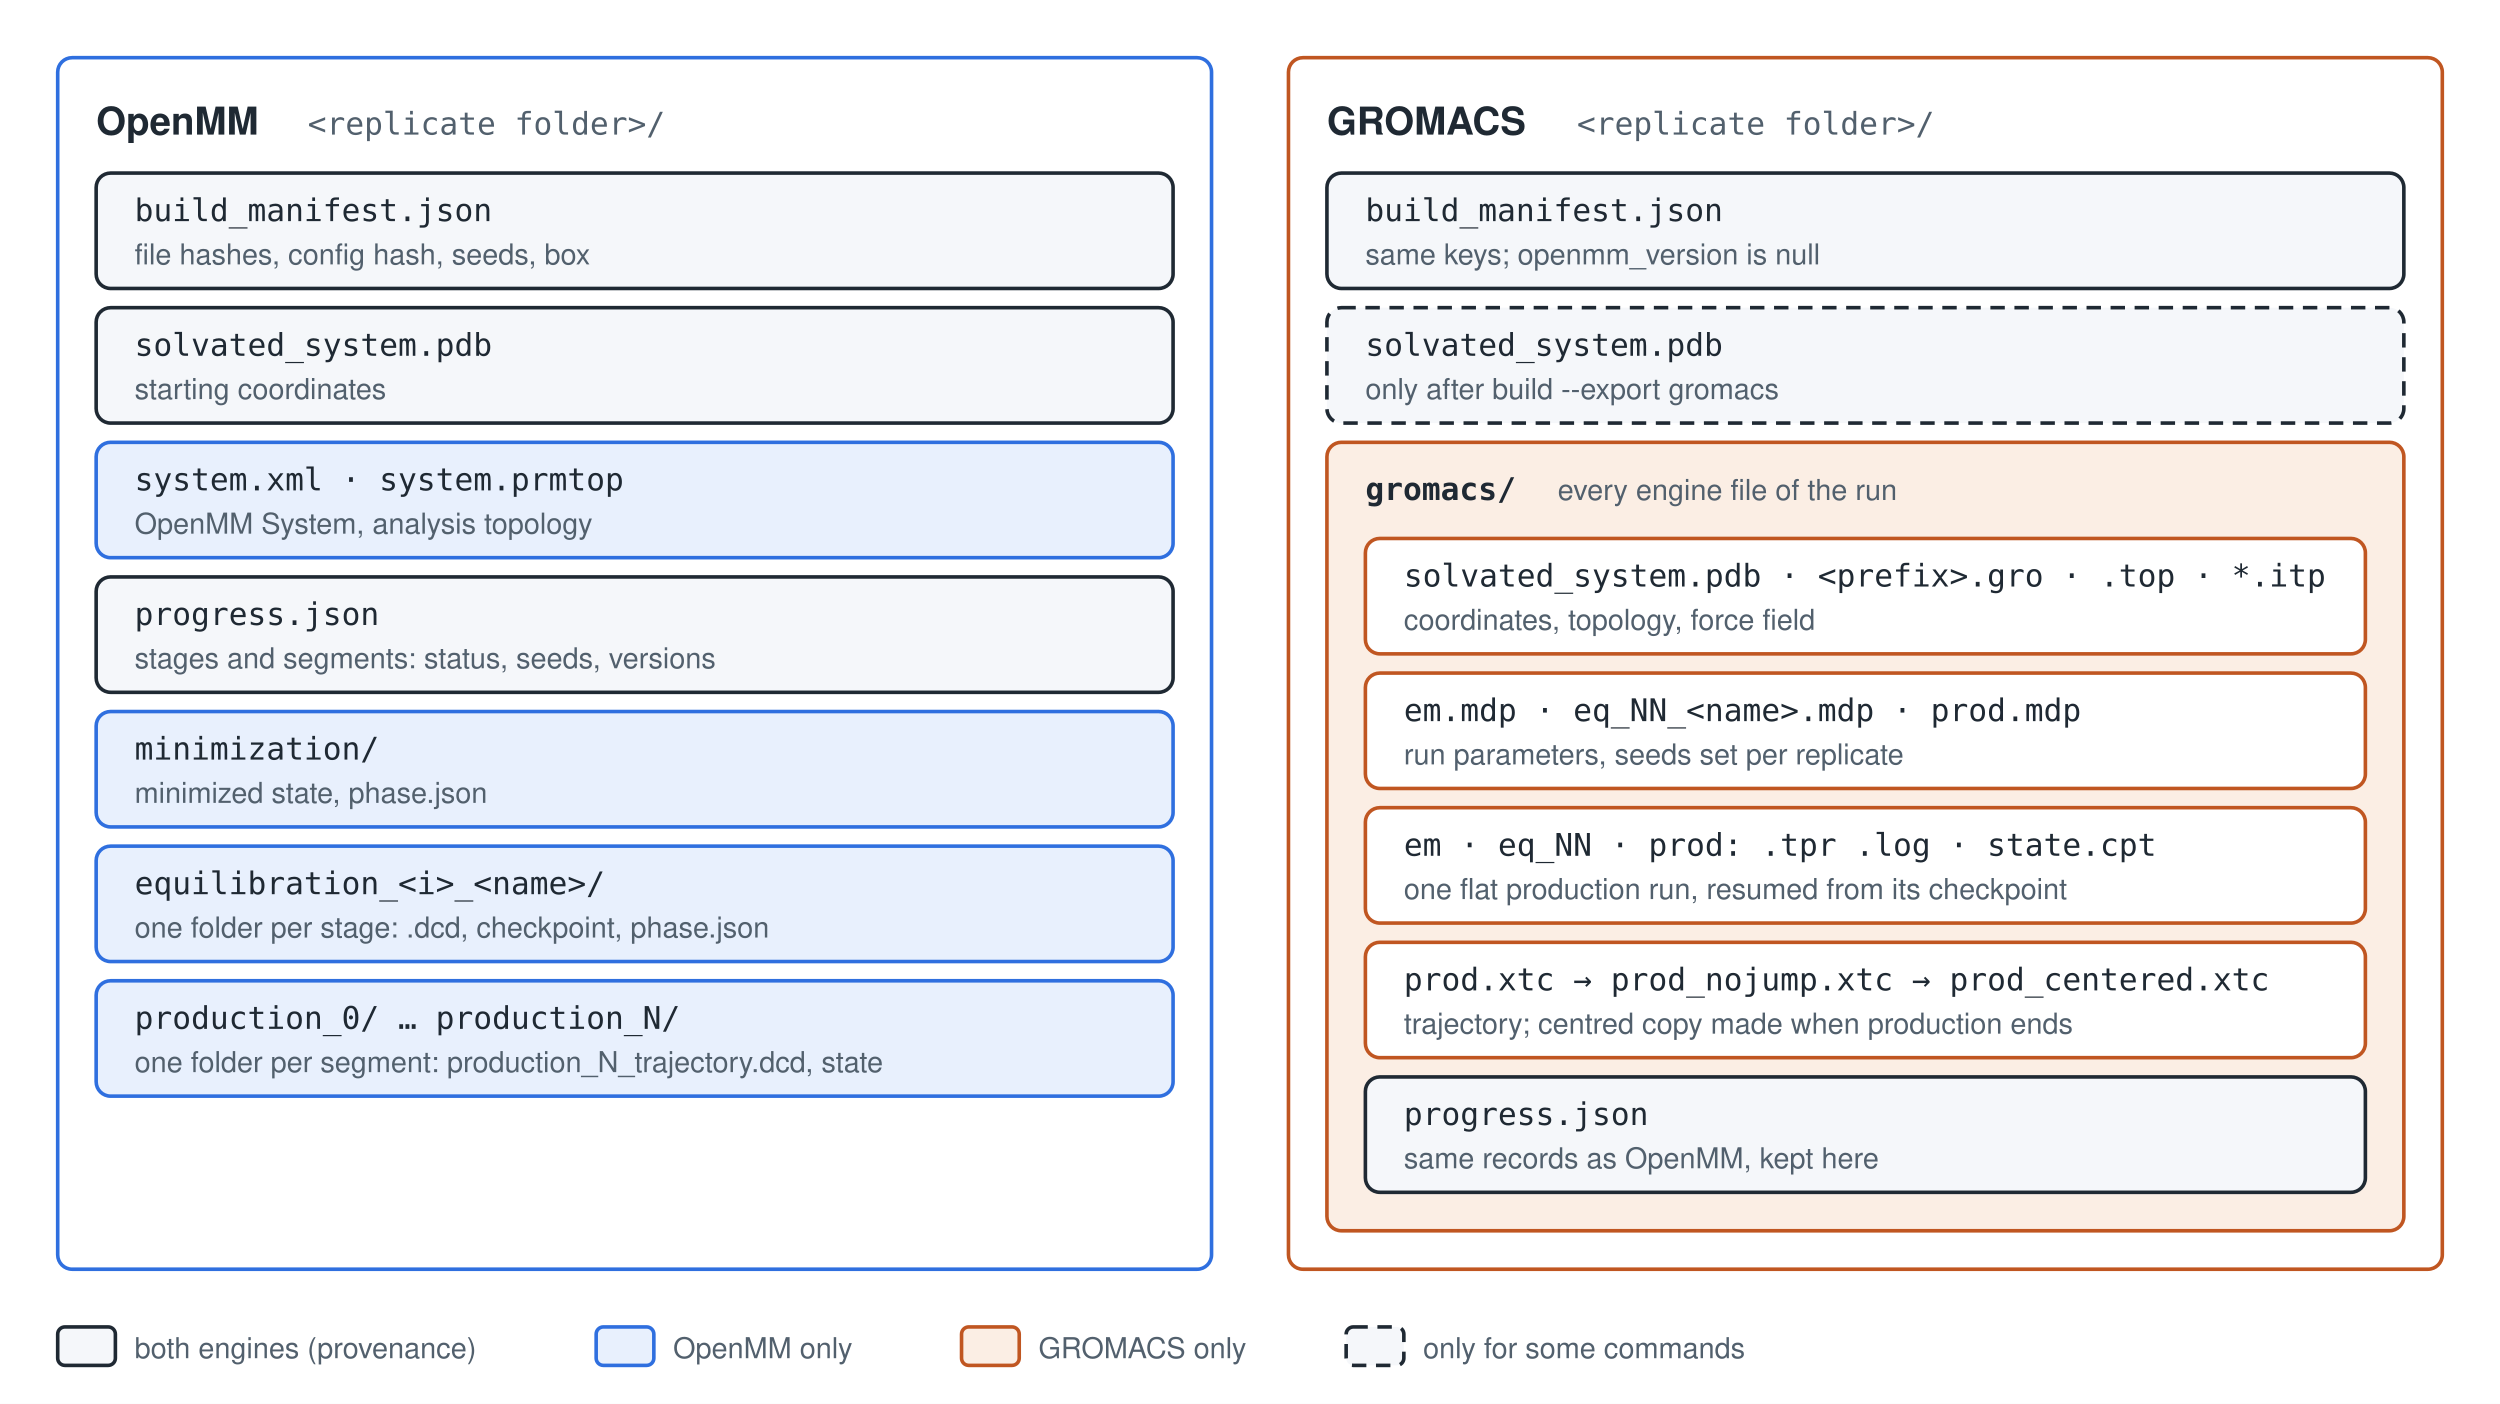
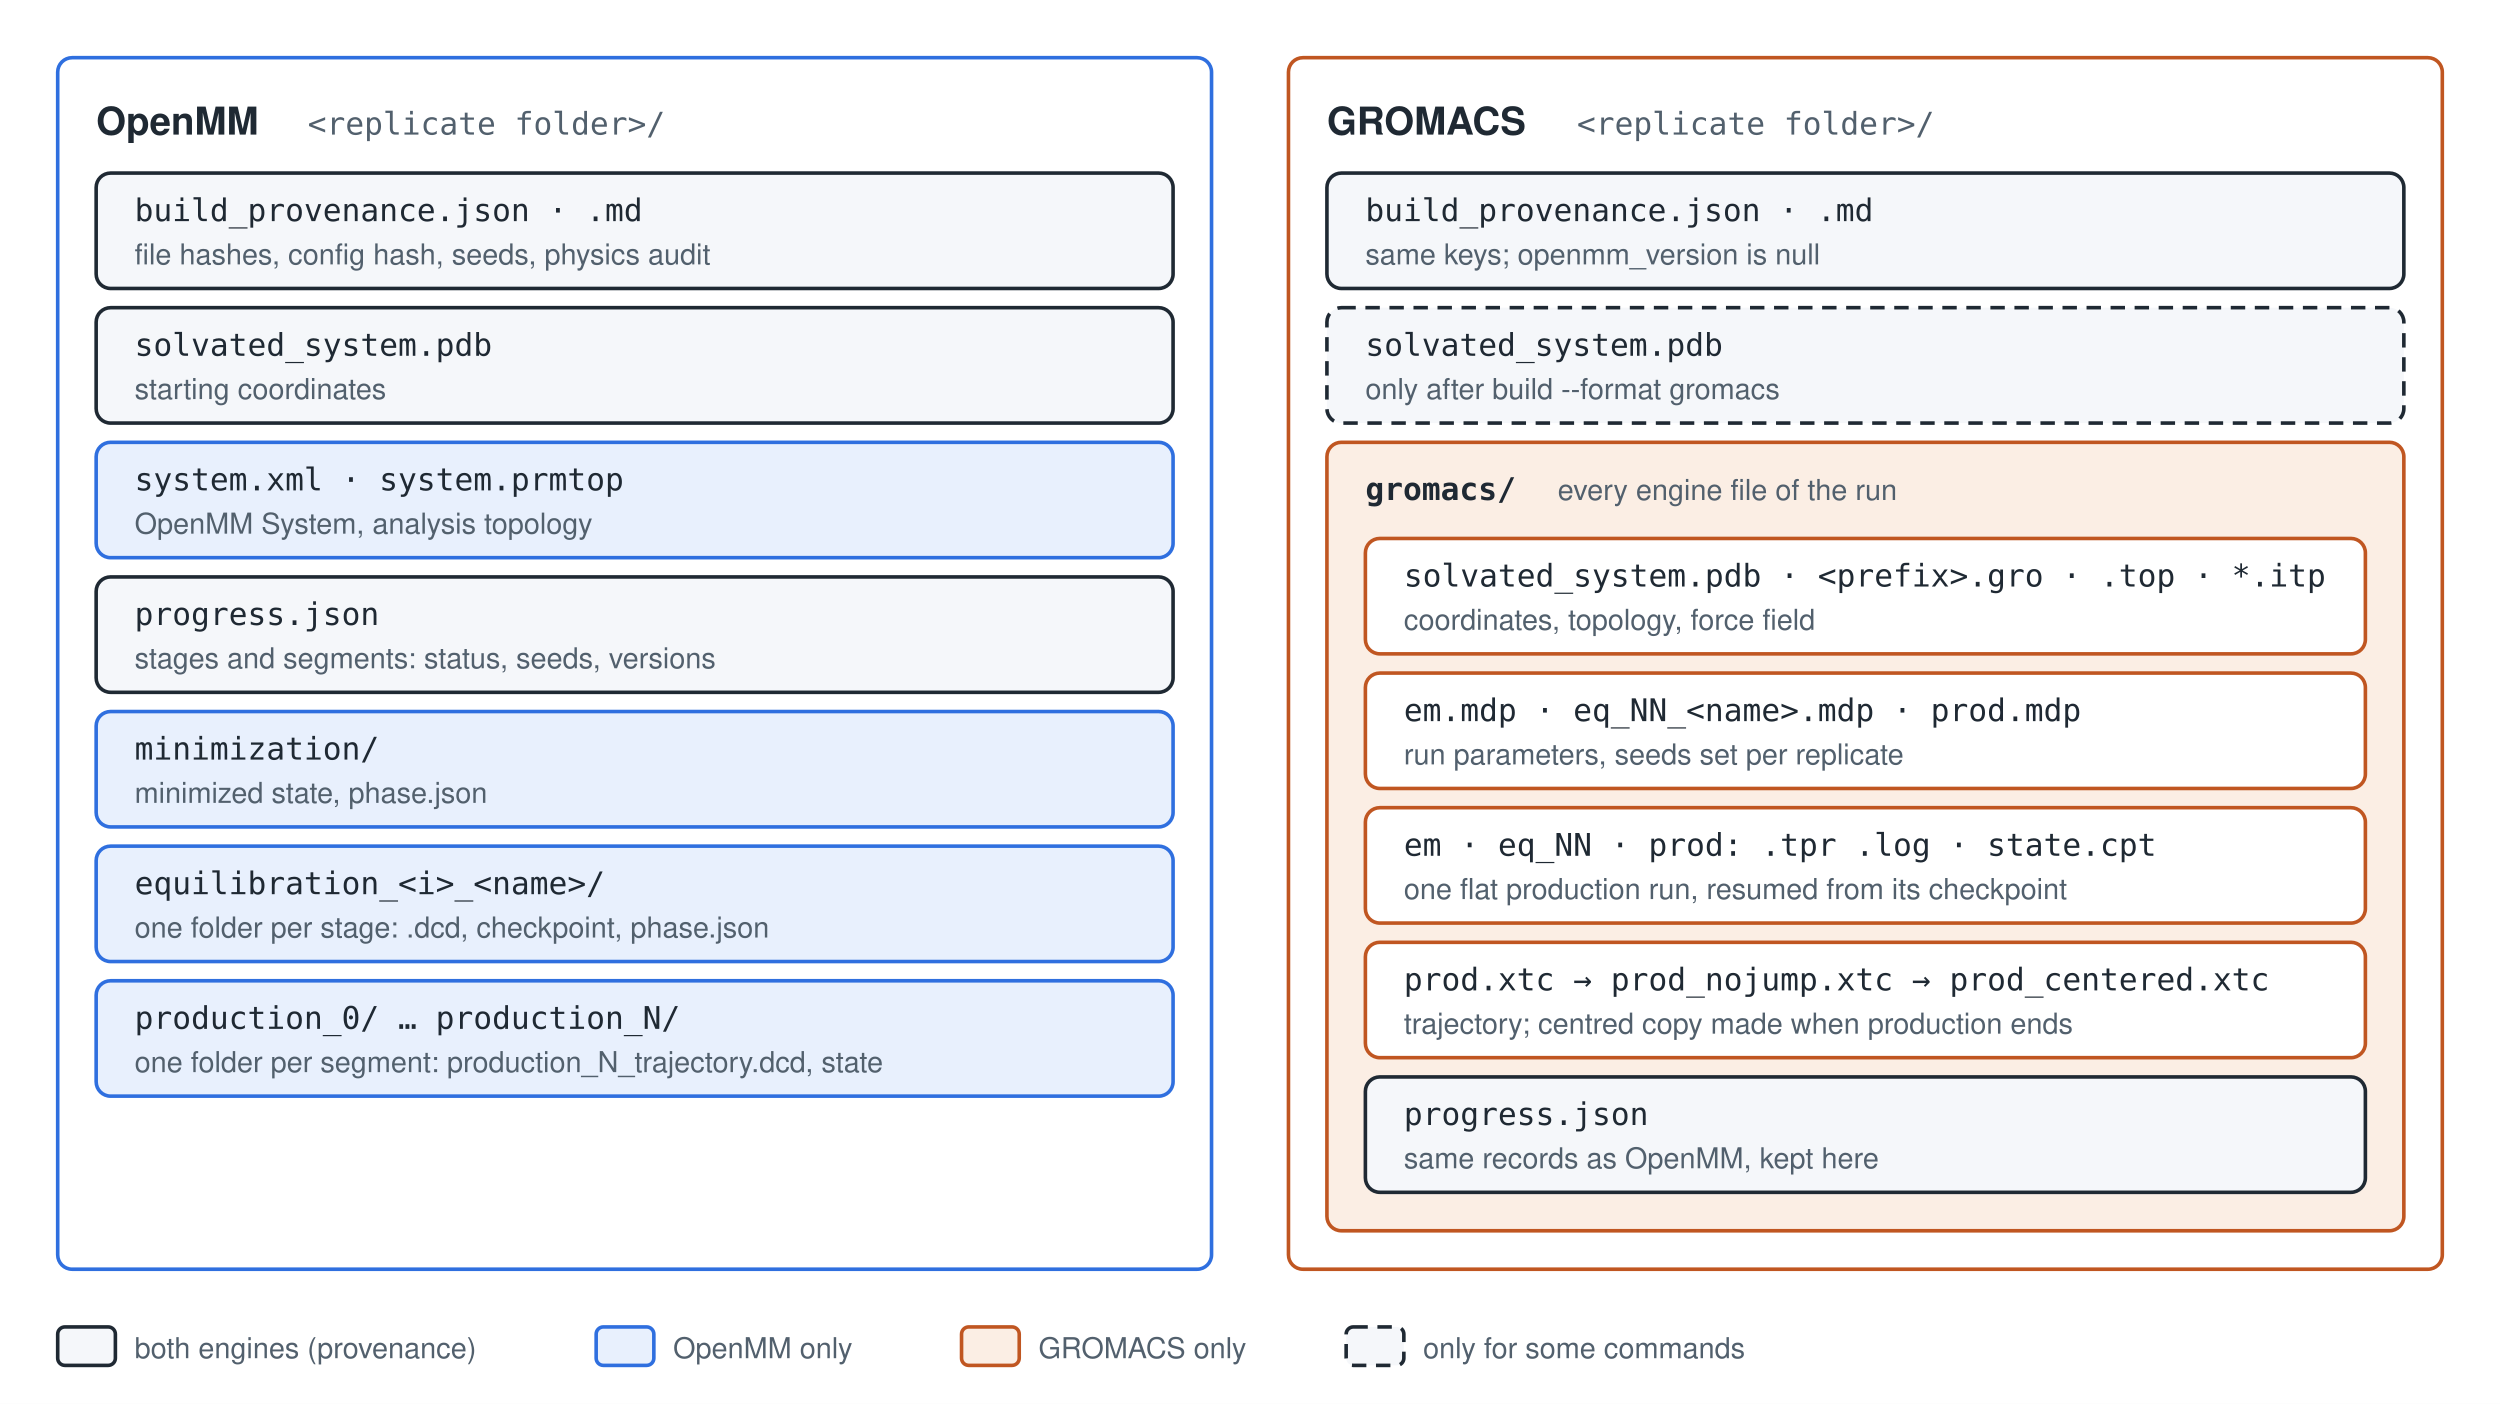
<svg xmlns="http://www.w3.org/2000/svg" viewBox="0 0 1040 584" role="img" aria-labelledby="t d">
  <rect width="1040" height="584" fill="#ffffff" />
  <g font-family="Helvetica, Arial, sans-serif">
    <rect x="24" y="24" width="480" height="504" rx="6" fill="#ffffff" stroke="#2f6fdf" stroke-width="1.5" />
    <text x="40" y="56" font-size="16" font-weight="bold" fill="#1f2933">OpenMM</text>
    <text x="128" y="56" font-size="13" font-family="DejaVu Sans Mono, Menlo, Consolas, monospace" fill="#52606d">&lt;replicate folder&gt;/</text>
    <g font-size="13" font-family="DejaVu Sans Mono, Menlo, Consolas, monospace" fill="#1f2933">
      <rect x="40" y="72" width="448" height="48" rx="6" fill="#f5f7fa" stroke="#1f2933" stroke-width="1.5" />
-       <text x="56" y="92">build_manifest.json</text>
+       <text x="56" y="92">build_provenance.json · .md</text>
      <rect x="40" y="128" width="448" height="48" rx="6" fill="#f5f7fa" stroke="#1f2933" stroke-width="1.5" />
      <text x="56" y="148">solvated_system.pdb</text>
      <rect x="40" y="184" width="448" height="48" rx="6" fill="#e8f0fd" stroke="#2f6fdf" stroke-width="1.5" />
      <text x="56" y="204">system.xml · system.prmtop</text>
      <rect x="40" y="240" width="448" height="48" rx="6" fill="#f5f7fa" stroke="#1f2933" stroke-width="1.5" />
      <text x="56" y="260">progress.json</text>
      <rect x="40" y="296" width="448" height="48" rx="6" fill="#e8f0fd" stroke="#2f6fdf" stroke-width="1.5" />
      <text x="56" y="316">minimization/</text>
      <rect x="40" y="352" width="448" height="48" rx="6" fill="#e8f0fd" stroke="#2f6fdf" stroke-width="1.5" />
      <text x="56" y="372">equilibration_&lt;i&gt;_&lt;name&gt;/</text>
      <rect x="40" y="408" width="448" height="48" rx="6" fill="#e8f0fd" stroke="#2f6fdf" stroke-width="1.5" />
      <text x="56" y="428">production_0/ … production_N/</text>
    </g>
    <g font-size="12" fill="#52606d">
-       <text x="56" y="110">file hashes, config hash, seeds, box</text>
+       <text x="56" y="110">file hashes, config hash, seeds, physics audit</text>
      <text x="56" y="166">starting coordinates</text>
      <text x="56" y="222">OpenMM System, analysis topology</text>
      <text x="56" y="278">stages and segments: status, seeds, versions</text>
      <text x="56" y="334">minimized state, phase.json</text>
      <text x="56" y="390">one folder per stage: .dcd, checkpoint, phase.json</text>
      <text x="56" y="446">one folder per segment: production_N_trajectory.dcd, state</text>
    </g>
    <rect x="536" y="24" width="480" height="504" rx="6" fill="#ffffff" stroke="#c05621" stroke-width="1.5" />
    <text x="552" y="56" font-size="16" font-weight="bold" fill="#1f2933">GROMACS</text>
    <text x="656" y="56" font-size="13" font-family="DejaVu Sans Mono, Menlo, Consolas, monospace" fill="#52606d">&lt;replicate folder&gt;/</text>
    <g font-size="13" font-family="DejaVu Sans Mono, Menlo, Consolas, monospace" fill="#1f2933">
      <rect x="552" y="72" width="448" height="48" rx="6" fill="#f5f7fa" stroke="#1f2933" stroke-width="1.5" />
-       <text x="568" y="92">build_manifest.json</text>
+       <text x="568" y="92">build_provenance.json · .md</text>
      <rect x="552" y="128" width="448" height="48" rx="6" fill="#f5f7fa" stroke="#1f2933" stroke-width="1.5" stroke-dasharray="6 4" />
      <text x="568" y="148">solvated_system.pdb</text>
    </g>
    <g font-size="12" fill="#52606d">
      <text x="568" y="110">same keys; openmm_version is null</text>
-       <text x="568" y="166">only after build --export gromacs</text>
+       <text x="568" y="166">only after build --format gromacs</text>
    </g>
    <rect x="552" y="184" width="448" height="328" rx="6" fill="#fbeee4" stroke="#c05621" stroke-width="1.5" />
    <text x="568" y="208" font-size="13" font-weight="bold" font-family="DejaVu Sans Mono, Menlo, Consolas, monospace" fill="#1f2933">gromacs/</text>
    <text x="648" y="208" font-size="12" fill="#52606d">every engine file of the run</text>
    <g font-size="13" font-family="DejaVu Sans Mono, Menlo, Consolas, monospace" fill="#1f2933">
      <rect x="568" y="224" width="416" height="48" rx="6" fill="#ffffff" stroke="#c05621" stroke-width="1.5" />
      <text x="584" y="244">solvated_system.pdb · &lt;prefix&gt;.gro · .top · *.itp</text>
      <rect x="568" y="280" width="416" height="48" rx="6" fill="#ffffff" stroke="#c05621" stroke-width="1.5" />
      <text x="584" y="300">em.mdp · eq_NN_&lt;name&gt;.mdp · prod.mdp</text>
      <rect x="568" y="336" width="416" height="48" rx="6" fill="#ffffff" stroke="#c05621" stroke-width="1.5" />
      <text x="584" y="356">em · eq_NN · prod: .tpr .log · state.cpt</text>
      <rect x="568" y="392" width="416" height="48" rx="6" fill="#ffffff" stroke="#c05621" stroke-width="1.5" />
      <text x="584" y="412">prod.xtc → prod_nojump.xtc → prod_centered.xtc</text>
      <rect x="568" y="448" width="416" height="48" rx="6" fill="#f5f7fa" stroke="#1f2933" stroke-width="1.5" />
      <text x="584" y="468">progress.json</text>
    </g>
    <g font-size="12" fill="#52606d">
      <text x="584" y="262">coordinates, topology, force field</text>
      <text x="584" y="318">run parameters, seeds set per replicate</text>
      <text x="584" y="374">one flat production run, resumed from its checkpoint</text>
      <text x="584" y="430">trajectory; centred copy made when production ends</text>
      <text x="584" y="486">same records as OpenMM, kept here</text>
    </g>
    <rect x="24" y="552" width="24" height="16" rx="3" fill="#f5f7fa" stroke="#1f2933" stroke-width="1.5" />
    <text x="56" y="565" font-size="12" fill="#52606d">both engines (provenance)</text>
    <rect x="248" y="552" width="24" height="16" rx="3" fill="#e8f0fd" stroke="#2f6fdf" stroke-width="1.5" />
    <text x="280" y="565" font-size="12" fill="#52606d">OpenMM only</text>
    <rect x="400" y="552" width="24" height="16" rx="3" fill="#fbeee4" stroke="#c05621" stroke-width="1.5" />
    <text x="432" y="565" font-size="12" fill="#52606d">GROMACS only</text>
    <rect x="560" y="552" width="24" height="16" rx="3" fill="#f5f7fa" stroke="#1f2933" stroke-width="1.5" stroke-dasharray="6 4" />
    <text x="592" y="565" font-size="12" fill="#52606d">only for some commands</text>
  </g>
</svg>
